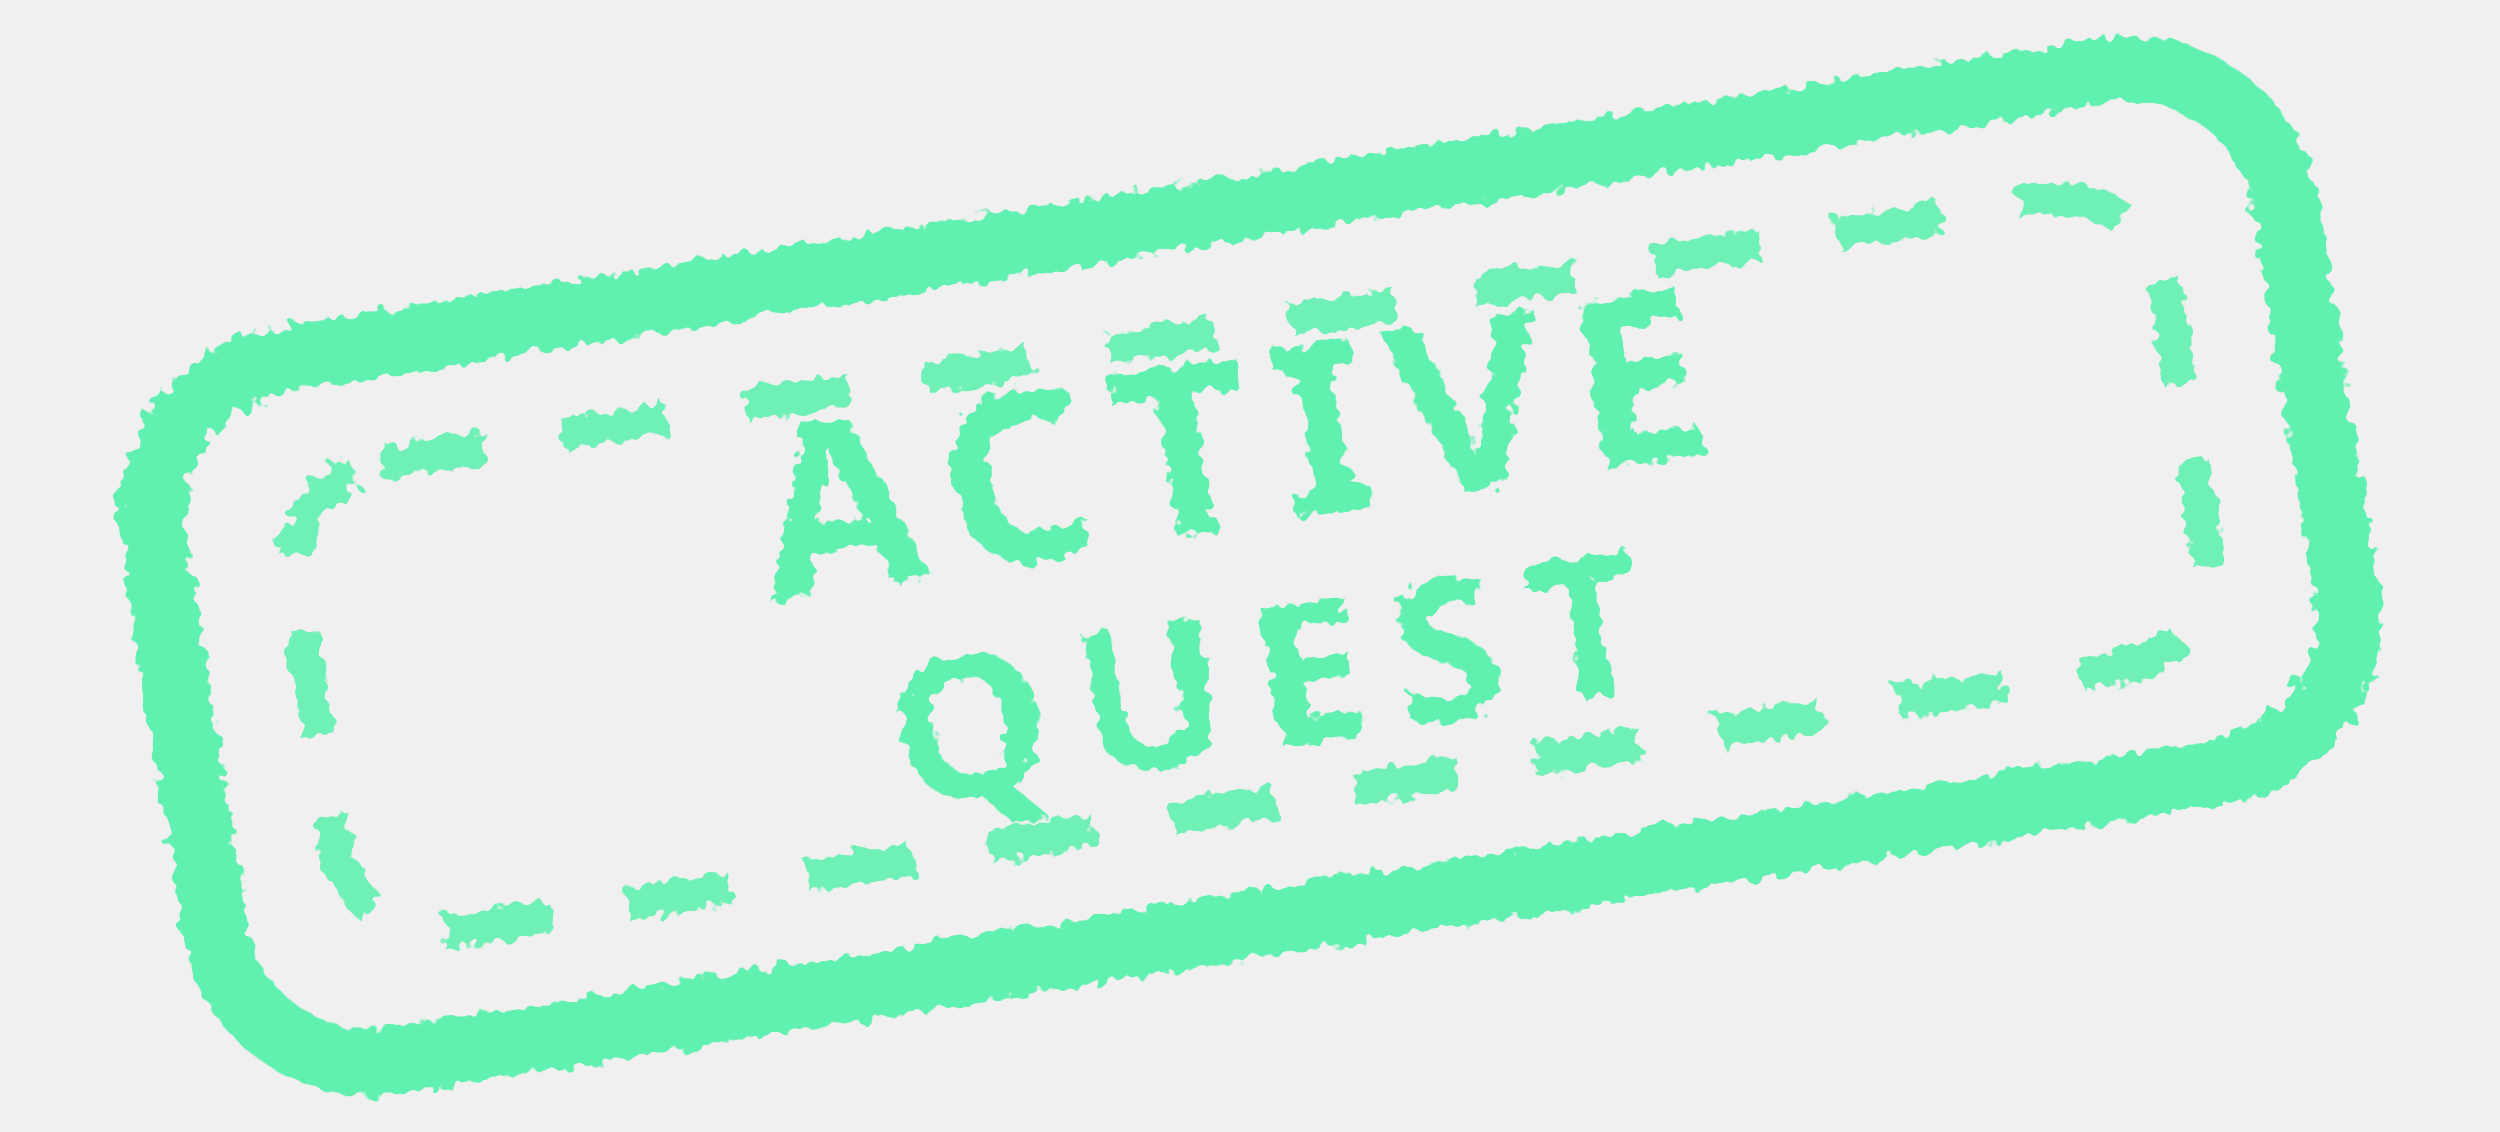
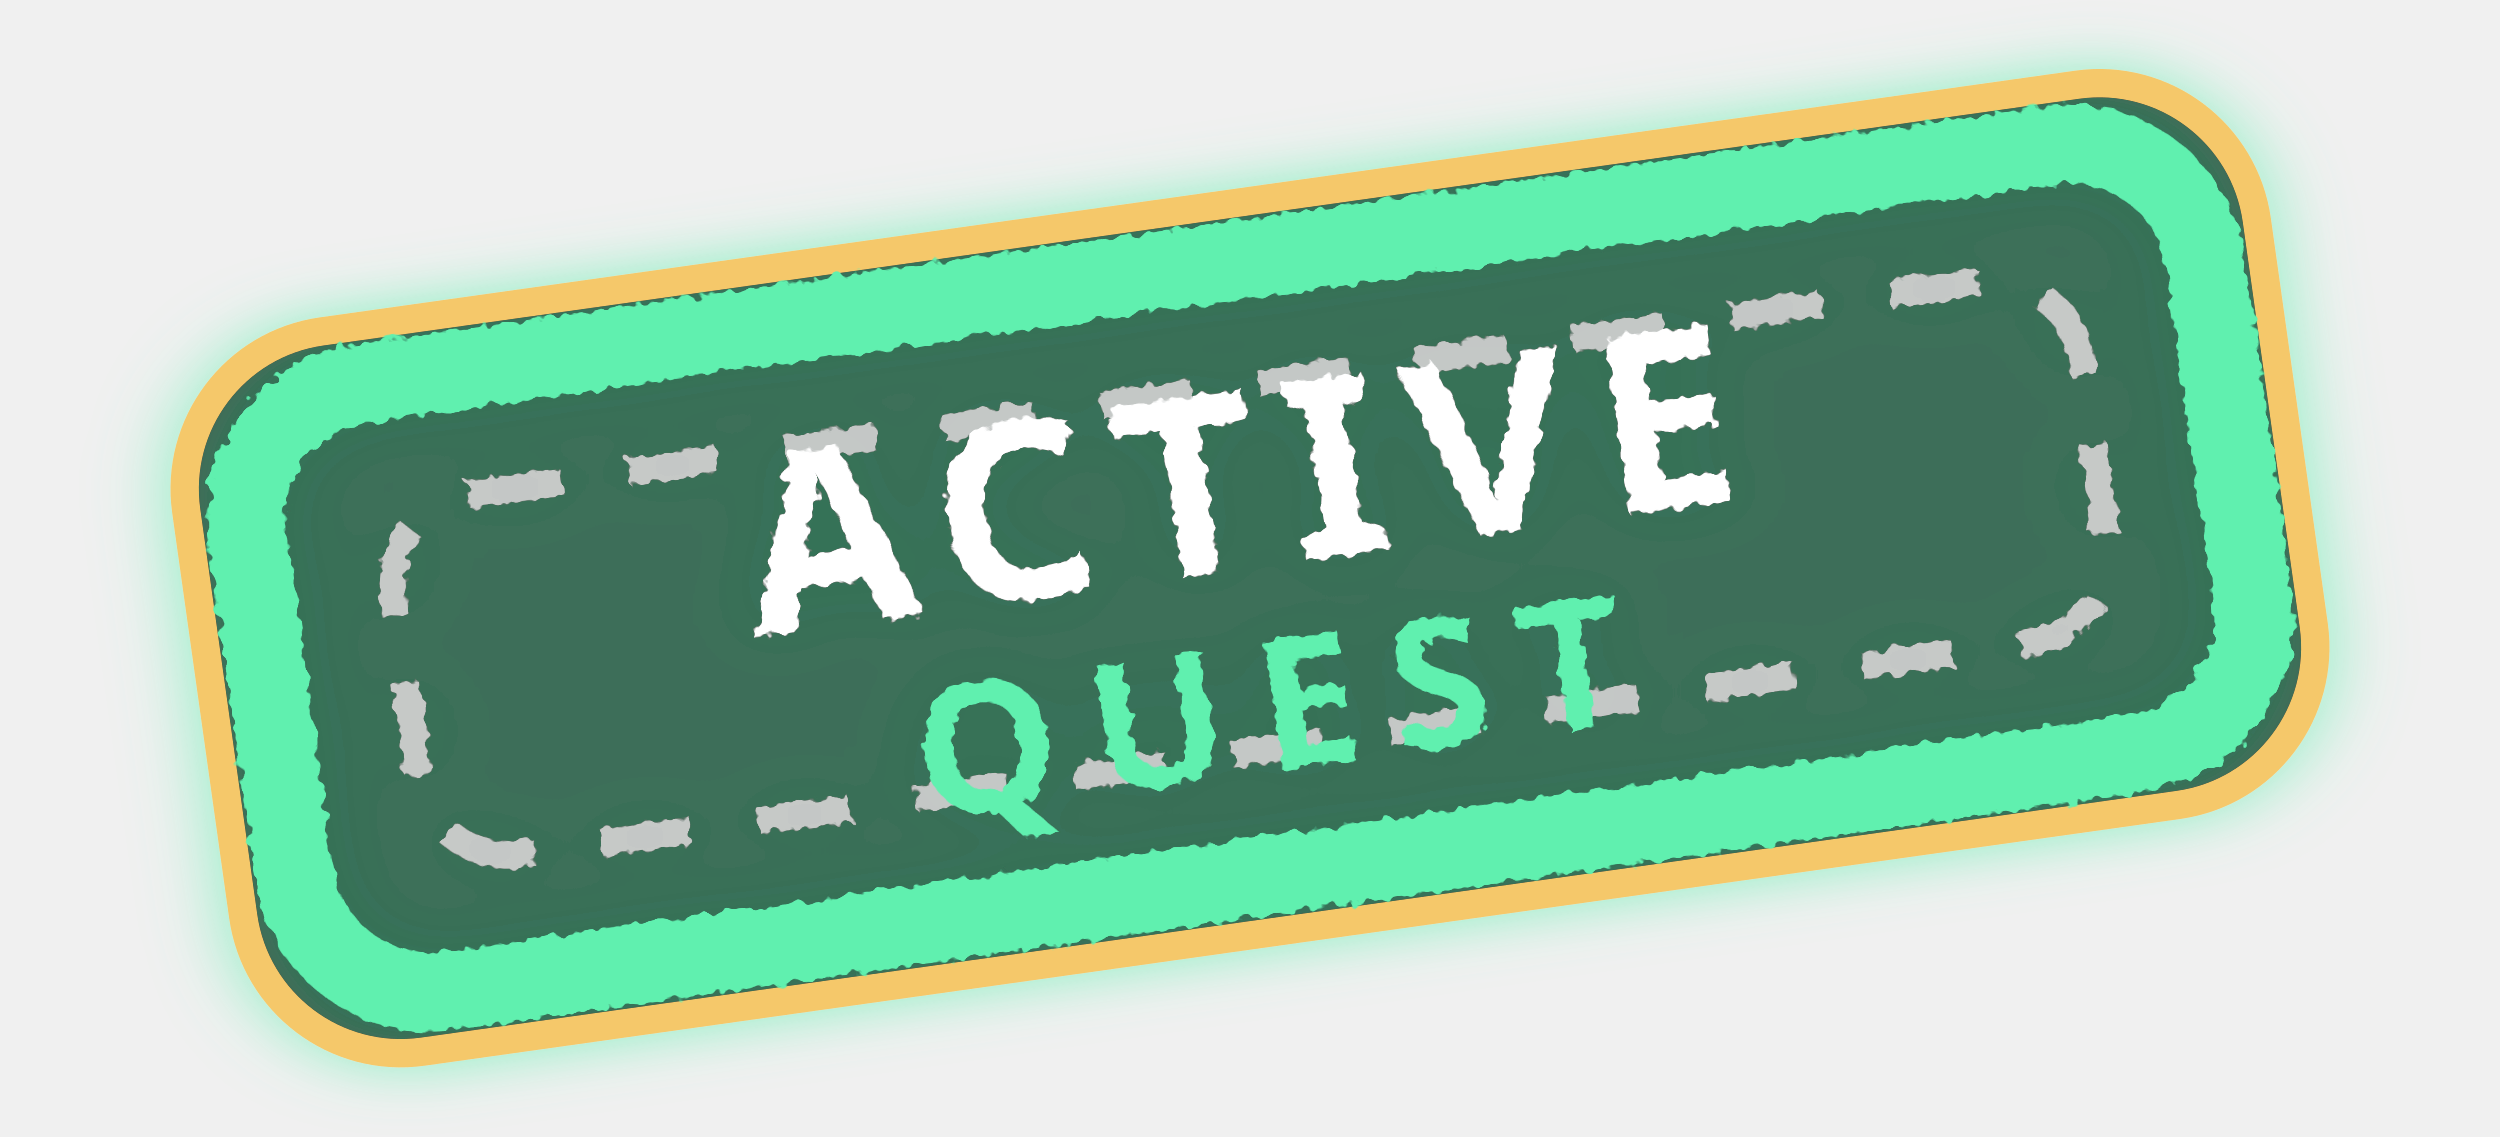
- <svg xmlns="http://www.w3.org/2000/svg" width="190" height="86" viewBox="0 0 190 86" role="img" aria-label="Active quest stamp">
+ <svg xmlns="http://www.w3.org/2000/svg" width="220" height="100" viewBox="0 0 220 100" role="img" aria-label="Active quest stamp">
  <defs>
-     <filter id="rough" x="-20%" y="-40%" width="140%" height="180%">
-       <feTurbulence type="fractalNoise" baseFrequency="0.9" numOctaves="2" seed="7" result="noise" />
-       <feDisplacementMap in="SourceGraphic" in2="noise" scale="1.6" />
+     <filter id="rough" x="-25%" y="-45%" width="150%" height="190%">
+       <feTurbulence type="fractalNoise" baseFrequency="0.82" numOctaves="2" seed="7" result="noise" />
+       <feDisplacementMap in="SourceGraphic" in2="noise" scale="1.25" />
+     </filter>
+     <filter id="lift" x="-30%" y="-50%" width="160%" height="200%">
+       <feDropShadow dx="0" dy="6" stdDeviation="5" flood-color="#050306" flood-opacity="0.65" />
+       <feDropShadow dx="0" dy="0" stdDeviation="3" flood-color="#60f0af" flood-opacity="0.72" />
    </filter>
  </defs>
-   <g transform="rotate(-9 95 43)" filter="url(#rough)">
-     <rect x="13" y="16" width="164" height="54" rx="12" fill="none" stroke="#60f0af" stroke-width="5" />
-     <rect x="23" y="25" width="144" height="36" rx="8" fill="none" stroke="#60f0af" stroke-width="2.5" stroke-dasharray="8 6" opacity="0.9" />
-     <text x="95" y="40" text-anchor="middle" font-family="Arial Black, Impact, system-ui, sans-serif" font-size="18" font-weight="900" letter-spacing="2" fill="#60f0af">ACTIVE</text>
-     <text x="95" y="57" text-anchor="middle" font-family="Arial Black, Impact, system-ui, sans-serif" font-size="15" font-weight="900" letter-spacing="2.3" fill="#60f0af">QUEST</text>
+   <g transform="rotate(-8 110 50)" filter="url(#lift)">
+     <rect x="18" y="18" width="184" height="64" rx="14" fill="rgba(8,7,10,.78)" stroke="#f5c86a" stroke-width="2.5" />
+     <g filter="url(#rough)">
+       <rect x="23" y="23" width="174" height="54" rx="12" fill="none" stroke="#60f0af" stroke-width="7" />
+       <rect x="35" y="34" width="150" height="32" rx="8" fill="none" stroke="#ffffff" stroke-width="2.4" stroke-dasharray="8 6" opacity="0.72" />
+       <text x="110" y="50" text-anchor="middle" font-family="Arial Black, Impact, system-ui, sans-serif" font-size="22" font-weight="900" letter-spacing="2.3" fill="#ffffff">ACTIVE</text>
+       <text x="110" y="68" text-anchor="middle" font-family="Arial Black, Impact, system-ui, sans-serif" font-size="16" font-weight="900" letter-spacing="2.8" fill="#60f0af">QUEST</text>
+     </g>
  </g>
</svg>
